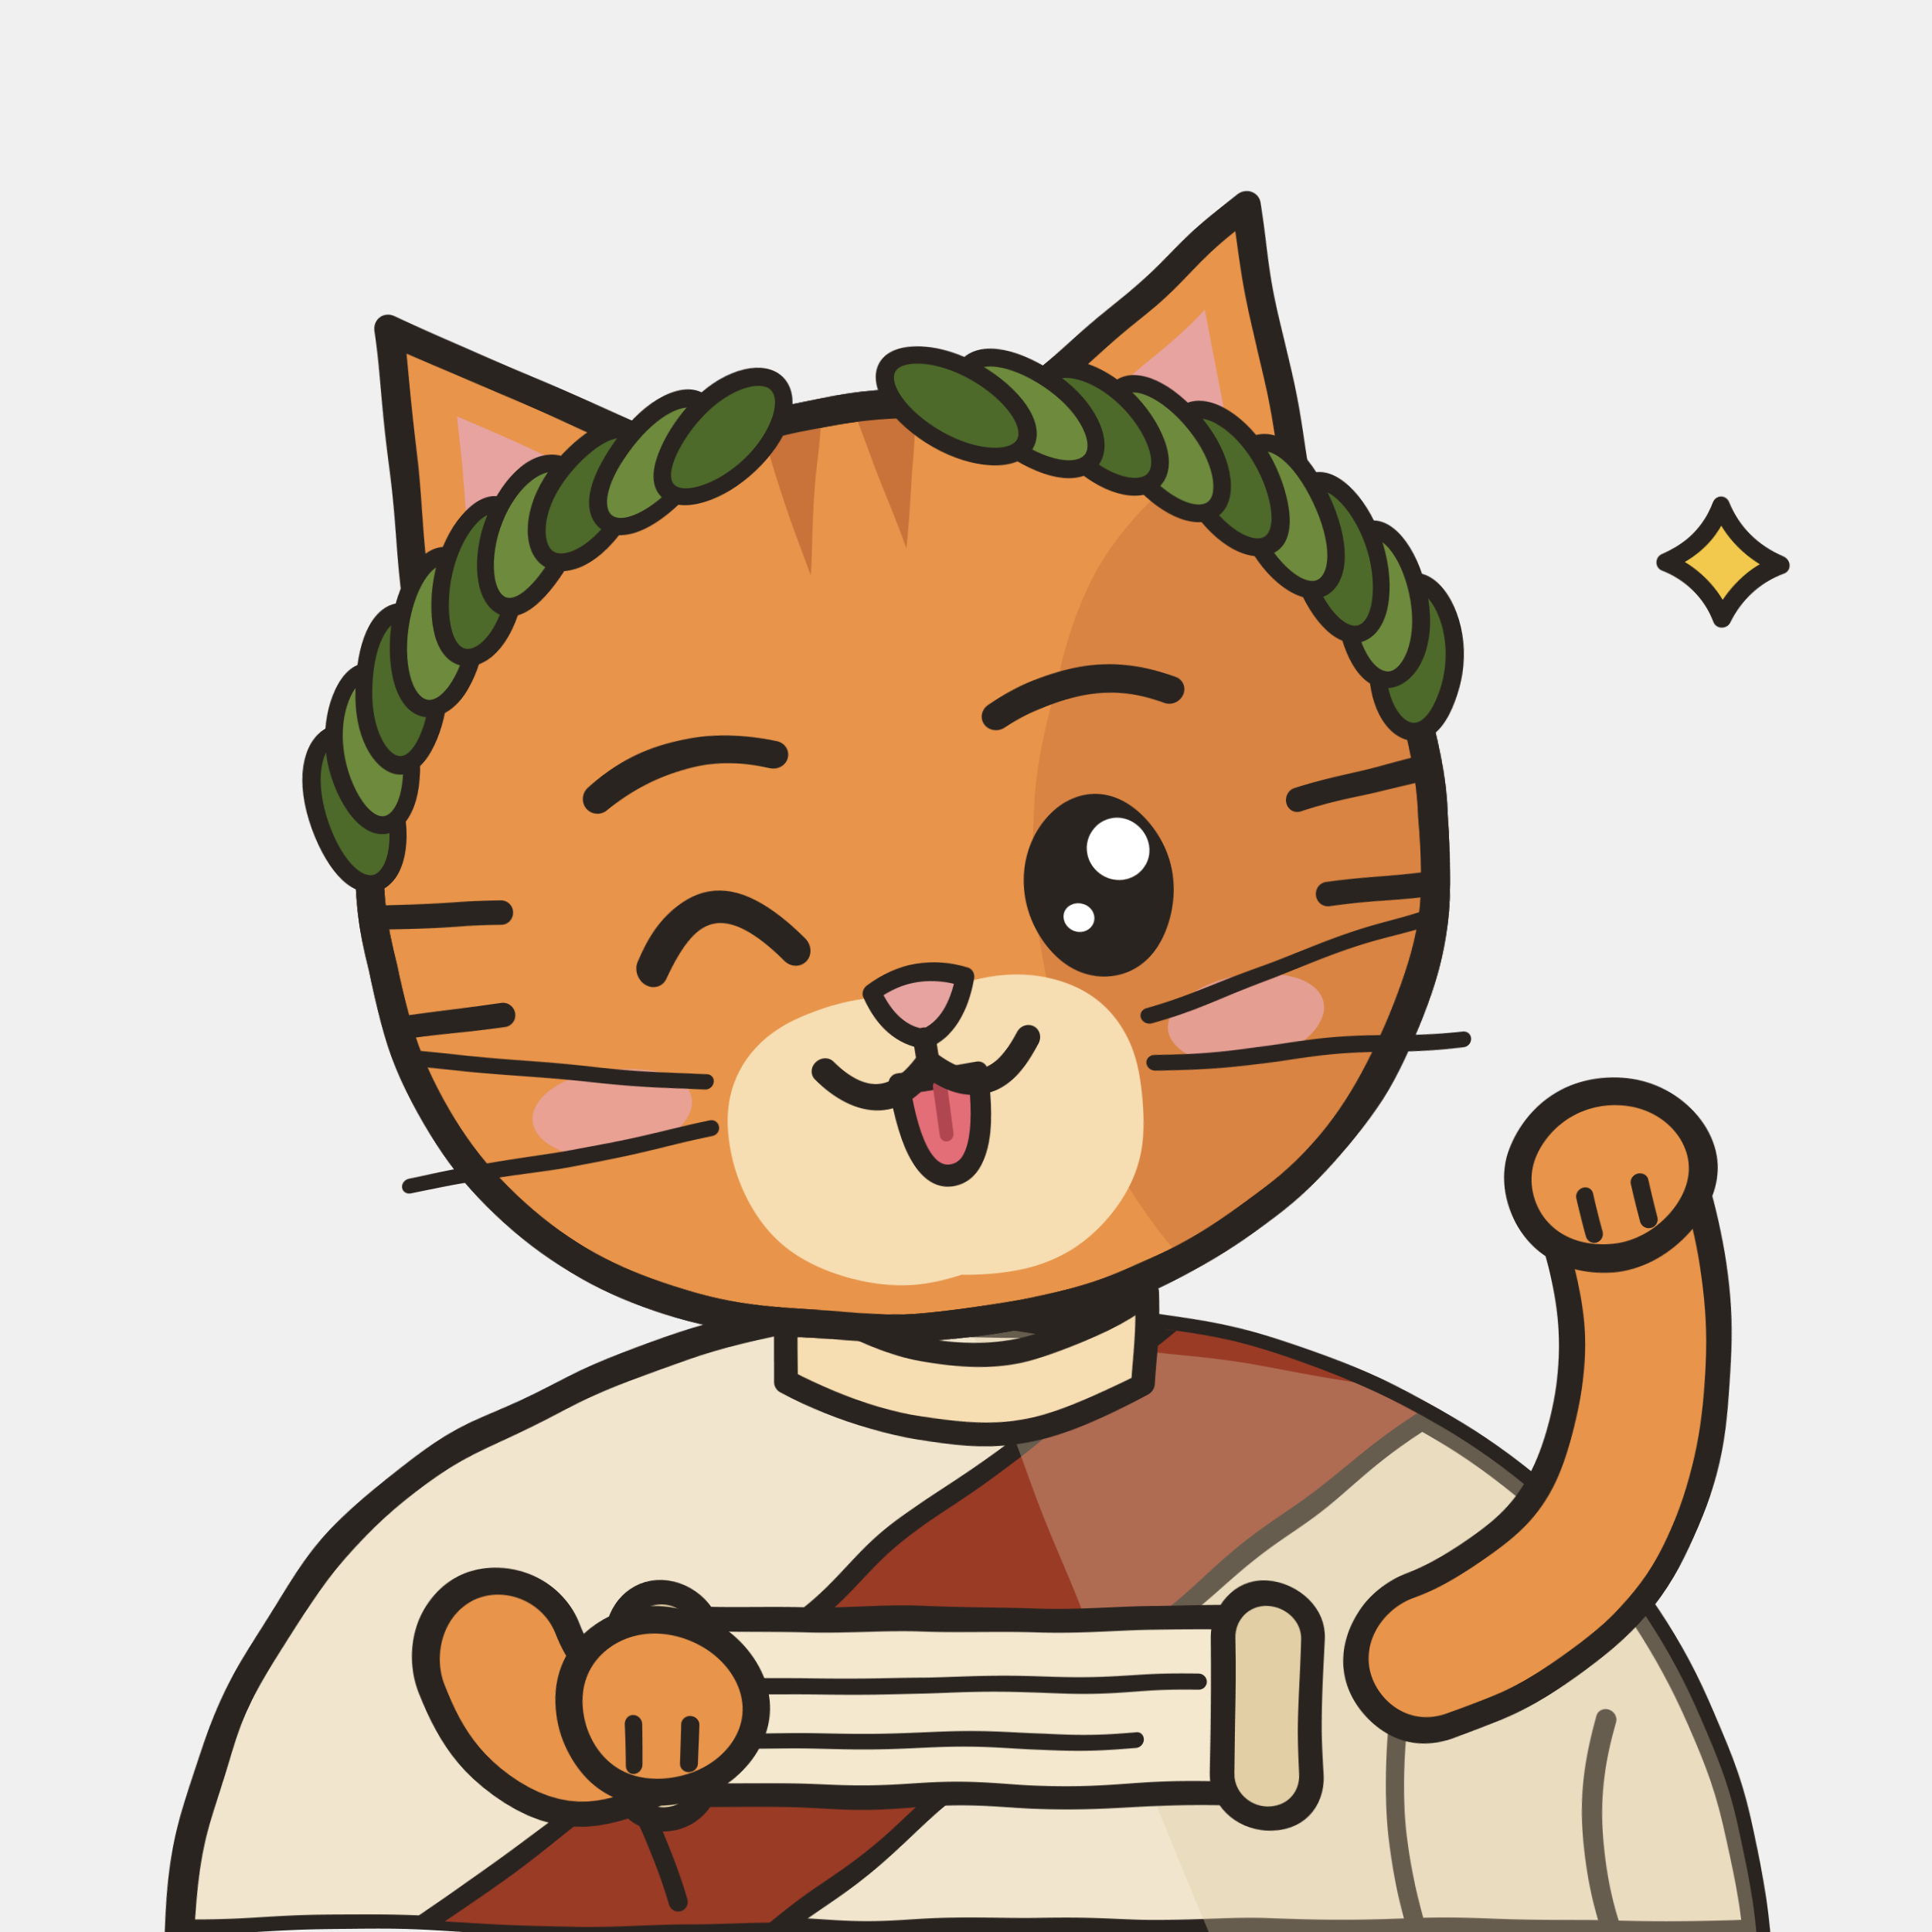
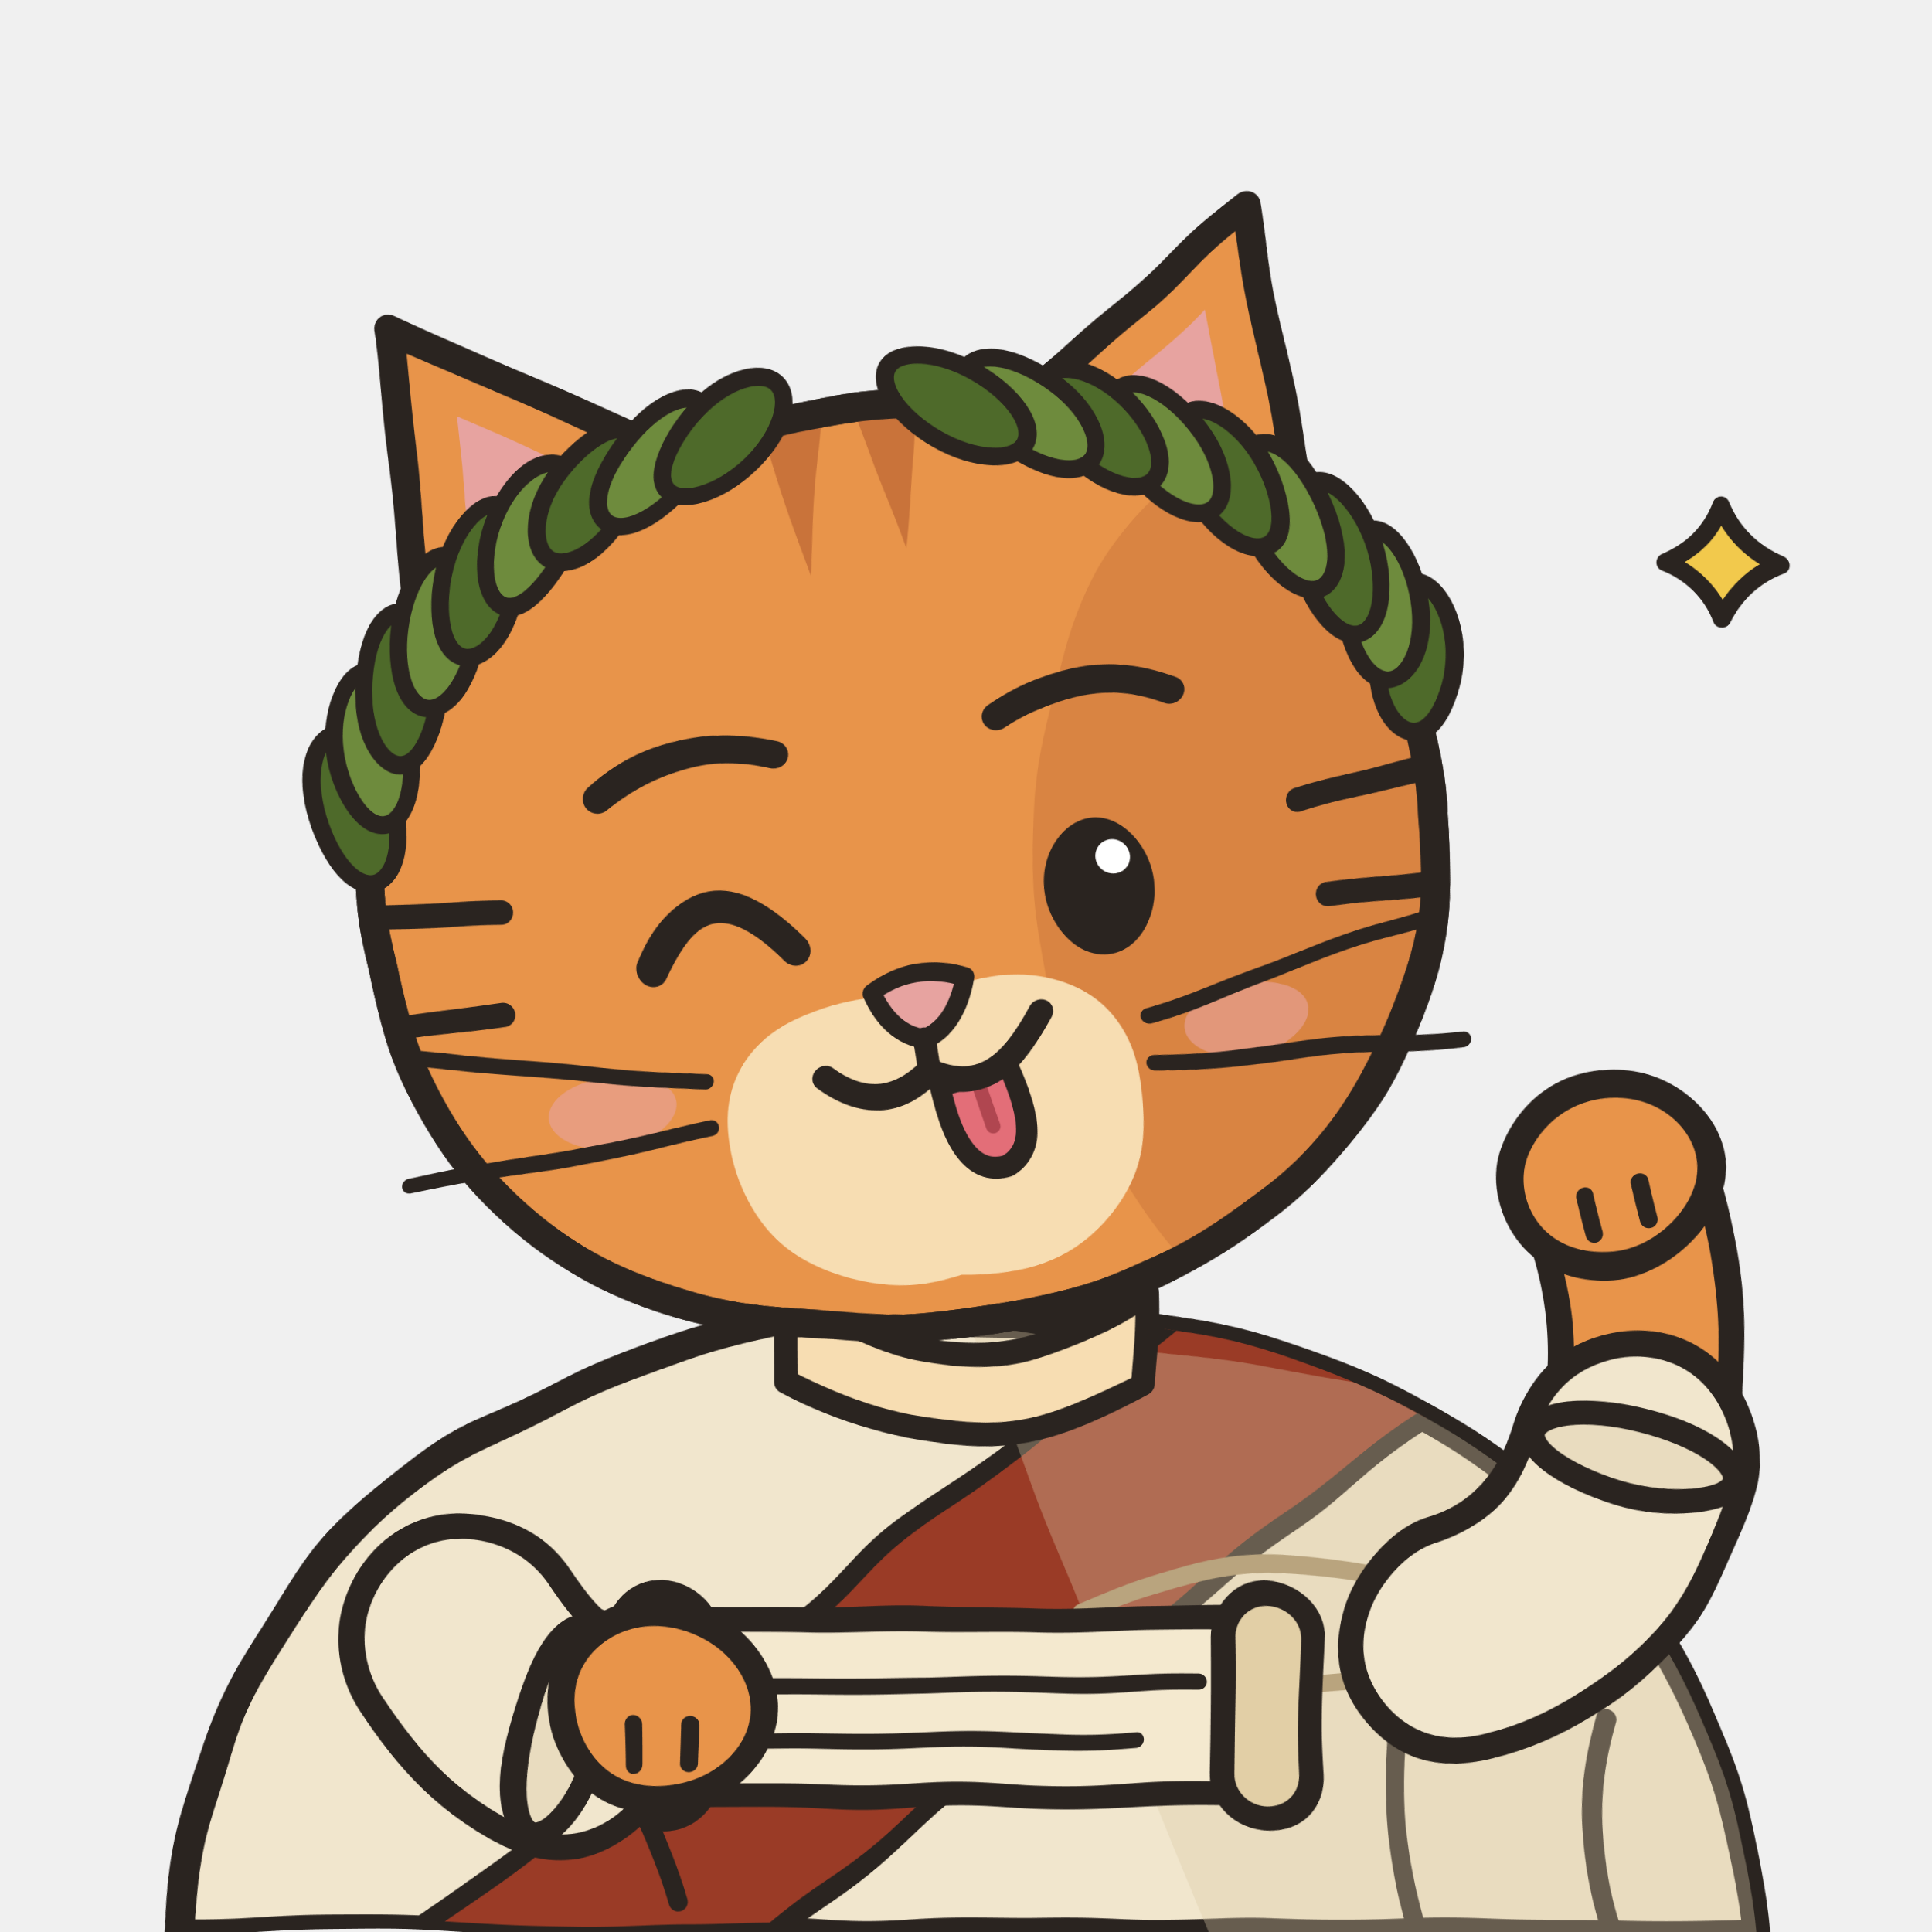
<svg xmlns="http://www.w3.org/2000/svg" viewBox="0 0 240 240" width="240" height="240">
  <defs>
    <filter id="rough" x="-5%" y="-5%" width="110%" height="110%">
      <feTurbulence type="fractalNoise" baseFrequency="0.035" numOctaves="2" seed="7" result="n" />
      <feDisplacementMap in="SourceGraphic" in2="n" scale="2.2" />
    </filter>
    <clipPath id="head">
      <path d="M54,96 C50,56 84,36 120,36 C156,36 190,56 186,96 C184,132 156,150 120,150 C84,150 56,132 54,96 Z" />
    </clipPath>
    <clipPath id="body">
      <path d="M22,240 C26,196 58,170 100,164 L140,164 C182,170 214,196 218,240 Z" />
    </clipPath>
  </defs>
  <g filter="url(#rough)">
    <path d="M22,240 C26,196 58,170 100,164 L140,164 C182,170 214,196 218,240 Z" fill="#F1E6CD" stroke="#2A2420" stroke-width="3.6" stroke-linejoin="round" stroke-linecap="round" />
    <g clip-path="url(#body)">
      <path d="M150,160 L190,166 L96,240 L52,240 Z" fill="#9A3B26" stroke="#2A2420" stroke-width="2.4" stroke-linejoin="round" stroke-linecap="round" />
      <path d="M60,206 Q78,214 84,236" fill="none" stroke="#2A2420" stroke-width="2.4" stroke-linecap="round" stroke-linejoin="round" />
      <path d="M178,200 Q170,218 176,240" fill="none" stroke="#2A2420" stroke-width="2.4" stroke-linecap="round" stroke-linejoin="round" />
      <path d="M200,214 Q196,228 200,240" fill="none" stroke="#2A2420" stroke-width="2.4" stroke-linecap="round" stroke-linejoin="round" />
      <path d="M120,164 L220,180 L220,240 L150,240 Z" fill="#D9C9A6" opacity=".35" />
    </g>
    <path d="M98,160 Q120,176 142,160 L142,172 Q120,184 98,172 Z" fill="#F7DDB2" stroke="#2A2420" stroke-width="3" stroke-linejoin="round" stroke-linecap="round" />
+     <path d="M134,200 Q160,190 178,198" fill="none" stroke="#B9A47E" stroke-width="2.2" stroke-linecap="round" stroke-linejoin="round" />
+     <path d="M126,218 Q162,206 184,210" fill="none" stroke="#B9A47E" stroke-width="2.2" stroke-linecap="round" stroke-linejoin="round" />
    <g transform="rotate(0 120 212)">
      <rect x="83.0" y="201" width="74" height="22" rx="2" fill="#F4E9CF" stroke="#2A2420" stroke-width="3" stroke-linejoin="round" stroke-linecap="round" />
      <path d="M91.0,209 L149.0,209" fill="none" stroke="#2A2420" stroke-width="2" stroke-linecap="round" stroke-linejoin="round" />
      <path d="M91.0,216 L141.0,216" fill="none" stroke="#2A2420" stroke-width="2" stroke-linecap="round" stroke-linejoin="round" />
      <rect x="77.0" y="198" width="11" height="28" rx="5.5" fill="#E2CFA6" stroke="#2A2420" stroke-width="3" stroke-linejoin="round" stroke-linecap="round" />
      <rect x="152.0" y="198" width="11" height="28" rx="5.5" fill="#E2CFA6" stroke="#2A2420" stroke-width="3" stroke-linejoin="round" stroke-linecap="round" />
    </g>
    <g transform="translate(0 14) rotate(-8 120 150)">
      <path d="M64,74 L66,18 L108,44 Z" fill="#E8944A" stroke="#2A2420" stroke-width="3.6" stroke-linejoin="round" stroke-linecap="round" />
      <path d="M72,64 L73,30 L98,46 Z" fill="#E7A3A0" />
      <path d="M176,74 L174,18 L132,44 Z" fill="#E8944A" stroke="#2A2420" stroke-width="3.6" stroke-linejoin="round" stroke-linecap="round" />
      <path d="M168,64 L167,30 L142,46 Z" fill="#E7A3A0" />
      <path d="M54,96 C50,56 84,36 120,36 C156,36 190,56 186,96 C184,132 156,150 120,150 C84,150 56,132 54,96 Z" fill="#E8944A" stroke="#2A2420" stroke-width="3.6" stroke-linejoin="round" stroke-linecap="round" />
      <g clip-path="url(#head)">
        <ellipse cx="170" cy="104" rx="34" ry="56" fill="#C9733A" opacity=".5" />
        <path d="M110,36 L114,56 L118,36 Z M122,36 L126,54 L130,36 Z" fill="#C9733A" />
        <path d="M55,90 L70,92" fill="none" stroke="#2A2420" stroke-width="3" stroke-linecap="round" stroke-linejoin="round" />
        <path d="M55,104 L68,104" fill="none" stroke="#2A2420" stroke-width="3" stroke-linecap="round" stroke-linejoin="round" />
        <path d="M185,90 L170,92" fill="none" stroke="#2A2420" stroke-width="3" stroke-linecap="round" stroke-linejoin="round" />
        <path d="M185,104 L172,104" fill="none" stroke="#2A2420" stroke-width="3" stroke-linecap="round" stroke-linejoin="round" />
      </g>
      <path d="M54,96 C50,56 84,36 120,36 C156,36 190,56 186,96 C184,132 156,150 120,150 C84,150 56,132 54,96 Z" fill="none" stroke="#2A2420" stroke-width="3.6" stroke-linejoin="round" stroke-linecap="round" />
      <path d="M94,124 C94,110 108,106 120,110 C132,106 146,110 146,124 C146,140 132,146 120,144 C108,146 94,140 94,124 Z" fill="#F7DDB2" />
      <ellipse cx="53.4" cy="76.1" rx="9.5" ry="4.8" transform="rotate(263.0 53.4 76.1)" fill="#4E6A2A" stroke="#2A2420" stroke-width="2.2" stroke-linejoin="round" stroke-linecap="round" />
      <ellipse cx="56.8" cy="69.0" rx="9.5" ry="4.8" transform="rotate(270.5 56.8 69.0)" fill="#6E8B3D" stroke="#2A2420" stroke-width="2.2" stroke-linejoin="round" stroke-linecap="round" />
      <ellipse cx="61.3" cy="62.4" rx="9.5" ry="4.8" transform="rotate(278.0 61.3 62.4)" fill="#4E6A2A" stroke="#2A2420" stroke-width="2.2" stroke-linejoin="round" stroke-linecap="round" />
      <ellipse cx="66.8" cy="56.3" rx="9.5" ry="4.8" transform="rotate(285.5 66.8 56.3)" fill="#6E8B3D" stroke="#2A2420" stroke-width="2.2" stroke-linejoin="round" stroke-linecap="round" />
      <ellipse cx="73.2" cy="50.9" rx="9.5" ry="4.8" transform="rotate(293.0 73.2 50.9)" fill="#4E6A2A" stroke="#2A2420" stroke-width="2.2" stroke-linejoin="round" stroke-linecap="round" />
      <ellipse cx="80.4" cy="46.2" rx="9.5" ry="4.8" transform="rotate(300.5 80.4 46.2)" fill="#6E8B3D" stroke="#2A2420" stroke-width="2.2" stroke-linejoin="round" stroke-linecap="round" />
      <ellipse cx="88.2" cy="42.3" rx="9.5" ry="4.8" transform="rotate(308.0 88.2 42.3)" fill="#4E6A2A" stroke="#2A2420" stroke-width="2.2" stroke-linejoin="round" stroke-linecap="round" />
      <ellipse cx="96.6" cy="39.3" rx="9.5" ry="4.8" transform="rotate(315.5 96.6 39.3)" fill="#6E8B3D" stroke="#2A2420" stroke-width="2.2" stroke-linejoin="round" stroke-linecap="round" />
      <ellipse cx="105.4" cy="37.3" rx="9.5" ry="4.8" transform="rotate(323.0 105.4 37.3)" fill="#4E6A2A" stroke="#2A2420" stroke-width="2.2" stroke-linejoin="round" stroke-linecap="round" />
      <ellipse cx="186.6" cy="76.1" rx="9.5" ry="4.8" transform="rotate(457.0 186.6 76.1)" fill="#4E6A2A" stroke="#2A2420" stroke-width="2.2" stroke-linejoin="round" stroke-linecap="round" />
      <ellipse cx="183.2" cy="69.0" rx="9.5" ry="4.8" transform="rotate(449.5 183.2 69.0)" fill="#6E8B3D" stroke="#2A2420" stroke-width="2.2" stroke-linejoin="round" stroke-linecap="round" />
      <ellipse cx="178.7" cy="62.4" rx="9.5" ry="4.8" transform="rotate(442.0 178.7 62.4)" fill="#4E6A2A" stroke="#2A2420" stroke-width="2.2" stroke-linejoin="round" stroke-linecap="round" />
      <ellipse cx="173.2" cy="56.3" rx="9.5" ry="4.8" transform="rotate(434.5 173.2 56.3)" fill="#6E8B3D" stroke="#2A2420" stroke-width="2.2" stroke-linejoin="round" stroke-linecap="round" />
      <ellipse cx="166.8" cy="50.9" rx="9.5" ry="4.8" transform="rotate(427.0 166.8 50.9)" fill="#4E6A2A" stroke="#2A2420" stroke-width="2.2" stroke-linejoin="round" stroke-linecap="round" />
      <ellipse cx="159.6" cy="46.2" rx="9.5" ry="4.8" transform="rotate(419.5 159.6 46.2)" fill="#6E8B3D" stroke="#2A2420" stroke-width="2.2" stroke-linejoin="round" stroke-linecap="round" />
      <ellipse cx="151.8" cy="42.3" rx="9.5" ry="4.8" transform="rotate(412.0 151.8 42.3)" fill="#4E6A2A" stroke="#2A2420" stroke-width="2.2" stroke-linejoin="round" stroke-linecap="round" />
      <ellipse cx="143.4" cy="39.3" rx="9.5" ry="4.8" transform="rotate(404.5 143.4 39.3)" fill="#6E8B3D" stroke="#2A2420" stroke-width="2.2" stroke-linejoin="round" stroke-linecap="round" />
      <ellipse cx="134.6" cy="37.3" rx="9.5" ry="4.8" transform="rotate(397.0 134.6 37.3)" fill="#4E6A2A" stroke="#2A2420" stroke-width="2.2" stroke-linejoin="round" stroke-linecap="round" />
      <path d="M87,101 Q96,89 105,101" fill="none" stroke="#2A2420" stroke-width="3.8" stroke-linecap="round" stroke-linejoin="round" />
-       <ellipse cx="144" cy="99" rx="9" ry="11.5" fill="#2A2420" />
-       <circle cx="146.8" cy="94.6" r="3.8" fill="#fff" />
-       <circle cx="141" cy="102.6" r="1.8" fill="#fff" />
+       <ellipse cx="144" cy="99" rx="6.6" ry="8.6" fill="#2A2420" />
+       <circle cx="146" cy="95.4" r="2.1" fill="#fff" />
      <path d="M84,80 Q95,73 106,77" fill="none" stroke="#2A2420" stroke-width="3.6" stroke-linecap="round" stroke-linejoin="round" />
      <path d="M134,76 Q145,70 156,76" fill="none" stroke="#2A2420" stroke-width="3.6" stroke-linecap="round" stroke-linejoin="round" />
-       <ellipse cx="80" cy="118" rx="10" ry="5.5" fill="#E7A3A0" opacity=".85" />
-       <ellipse cx="160" cy="118" rx="10" ry="5.5" fill="#E7A3A0" opacity=".85" />
+       <ellipse cx="80" cy="118" rx="8" ry="4.5" fill="#E7A3A0" opacity="0.6" />
+       <ellipse cx="160" cy="118" rx="8" ry="4.5" fill="#E7A3A0" opacity="0.6" />
      <path d="M114,108 Q120,105 126,108 Q124,114 120,115 Q116,114 114,108 Z" fill="#E7A3A0" stroke="#2A2420" stroke-width="2.4" stroke-linejoin="round" stroke-linecap="round" />
      <path d="M120,115 L120,118" fill="none" stroke="#2A2420" stroke-width="2.8" stroke-linecap="round" stroke-linejoin="round" />
-       <path d="M116,120 Q116,132 121,132 Q126,132 126,120 Z" fill="#E36E78" stroke="#2A2420" stroke-width="2.6" stroke-linejoin="round" stroke-linecap="round" />
-       <path d="M121,121 L121,127" fill="none" stroke="#B04650" stroke-width="1.8" stroke-linecap="round" stroke-linejoin="round" />
-       <path d="M107,117 Q113,125 120,118 Q127,125 133,117" fill="none" stroke="#2A2420" stroke-width="3.2" stroke-linecap="round" stroke-linejoin="round" />
+       <path d="M121,121 Q122,133 128,132 Q133,130 130,120 Z" fill="#E36E78" stroke="#2A2420" stroke-width="2.6" stroke-linejoin="round" stroke-linecap="round" />
+       <path d="M126,122 L127,127" fill="none" stroke="#B04650" stroke-width="1.8" stroke-linecap="round" stroke-linejoin="round" />
+       <path d="M107,118 Q113,124 120,119 Q128,124 135,114" fill="none" stroke="#2A2420" stroke-width="3.2" stroke-linecap="round" stroke-linejoin="round" />
      <path d="M92,116 L56,108" fill="none" stroke="#2A2420" stroke-width="2" stroke-linecap="round" stroke-linejoin="round" />
      <path d="M92,122 L54,124" fill="none" stroke="#2A2420" stroke-width="2" stroke-linecap="round" stroke-linejoin="round" />
      <path d="M148,116 L184,108" fill="none" stroke="#2A2420" stroke-width="2" stroke-linecap="round" stroke-linejoin="round" />
      <path d="M148,122 L186,124" fill="none" stroke="#2A2420" stroke-width="2" stroke-linecap="round" stroke-linejoin="round" />
    </g>
-     <path d="M62,206 C66,216 72,218 82,212" fill="none" stroke="#2A2420" stroke-width="22.0" stroke-linecap="round" />
-     <path d="M62,206 C66,216 72,218 82,212" fill="none" stroke="#E8944A" stroke-width="15.5" stroke-linecap="round" />
+     <path d="M69.2,214.8 C73.0,216.0 77.0,215.0 82.0,212.0" fill="none" stroke="#2A2420" stroke-width="25.0" stroke-linecap="round" />
+     <path d="M69.2,214.8 C73.0,216.0 77.0,215.0 82.0,212.0" fill="none" stroke="#E8944A" stroke-width="18.5" stroke-linecap="round" />
+     <path d="M58.0,204.0 C62.0,210.0 65.5,213.5 69.2,214.8" fill="none" stroke="#2A2420" stroke-width="31.5" stroke-linecap="round" />
+     <path d="M58.0,204.0 C62.0,210.0 65.5,213.5 69.2,214.8" fill="none" stroke="#F1E6CD" stroke-width="25" stroke-linecap="round" />
+     <ellipse cx="69.2" cy="214.8" rx="13" ry="4.6" transform="rotate(106.8 69.2 214.8)" fill="#E9DCBF" stroke="#2A2420" stroke-width="3" stroke-linejoin="round" stroke-linecap="round" />
    <g transform="rotate(0 82 212)">
-       <ellipse cx="82" cy="212" rx="11.5" ry="10.58" fill="#E8944A" stroke="#2A2420" stroke-width="3.4" stroke-linejoin="round" stroke-linecap="round" />
+       <ellipse cx="82" cy="212" rx="12.5" ry="11.5" fill="#E8944A" stroke="#2A2420" stroke-width="3.4" stroke-linejoin="round" stroke-linecap="round" />
      <path d="M78.5,214 L78.5,219" fill="none" stroke="#2A2420" stroke-width="2.2" stroke-linecap="round" stroke-linejoin="round" />
      <path d="M85.5,214 L85.5,219" fill="none" stroke="#2A2420" stroke-width="2.2" stroke-linecap="round" stroke-linejoin="round" />
    </g>
-     <path d="M178,206 C204,198 210,168 200,146" fill="none" stroke="#2A2420" stroke-width="22.0" stroke-linecap="round" />
-     <path d="M178,206 C204,198 210,168 200,146" fill="none" stroke="#E8944A" stroke-width="15.5" stroke-linecap="round" />
+     <path d="M203.0,181.0 C206.0,170.0 205.0,157.0 200.0,146.0" fill="none" stroke="#2A2420" stroke-width="25.0" stroke-linecap="round" />
+     <path d="M203.0,181.0 C206.0,170.0 205.0,157.0 200.0,146.0" fill="none" stroke="#E8944A" stroke-width="18.5" stroke-linecap="round" />
+     <path d="M182.0,204.0 C193.0,201.0 200.0,192.0 203.0,181.0" fill="none" stroke="#2A2420" stroke-width="31.5" stroke-linecap="round" />
+     <path d="M182.0,204.0 C193.0,201.0 200.0,192.0 203.0,181.0" fill="none" stroke="#F1E6CD" stroke-width="25" stroke-linecap="round" />
+     <ellipse cx="203.0" cy="181.0" rx="13" ry="4.6" transform="rotate(14.2 203.0 181.0)" fill="#E9DCBF" stroke="#2A2420" stroke-width="3" stroke-linejoin="round" stroke-linecap="round" />
    <g transform="rotate(-15 200 146)">
-       <ellipse cx="200" cy="146" rx="11.5" ry="10.58" fill="#E8944A" stroke="#2A2420" stroke-width="3.4" stroke-linejoin="round" stroke-linecap="round" />
+       <ellipse cx="200" cy="146" rx="12.5" ry="11.5" fill="#E8944A" stroke="#2A2420" stroke-width="3.4" stroke-linejoin="round" stroke-linecap="round" />
      <path d="M196.5,148 L196.5,153" fill="none" stroke="#2A2420" stroke-width="2.2" stroke-linecap="round" stroke-linejoin="round" />
      <path d="M203.5,148 L203.5,153" fill="none" stroke="#2A2420" stroke-width="2.2" stroke-linecap="round" stroke-linejoin="round" />
    </g>
    <path d="M214,63 Q216,68 221,70 Q216,72 214,77 Q212,72 207,70 Q212,68 214,63 Z" fill="#F2C94C" stroke="#2A2420" stroke-width="2.2" stroke-linejoin="round" stroke-linecap="round" />
  </g>
</svg>
